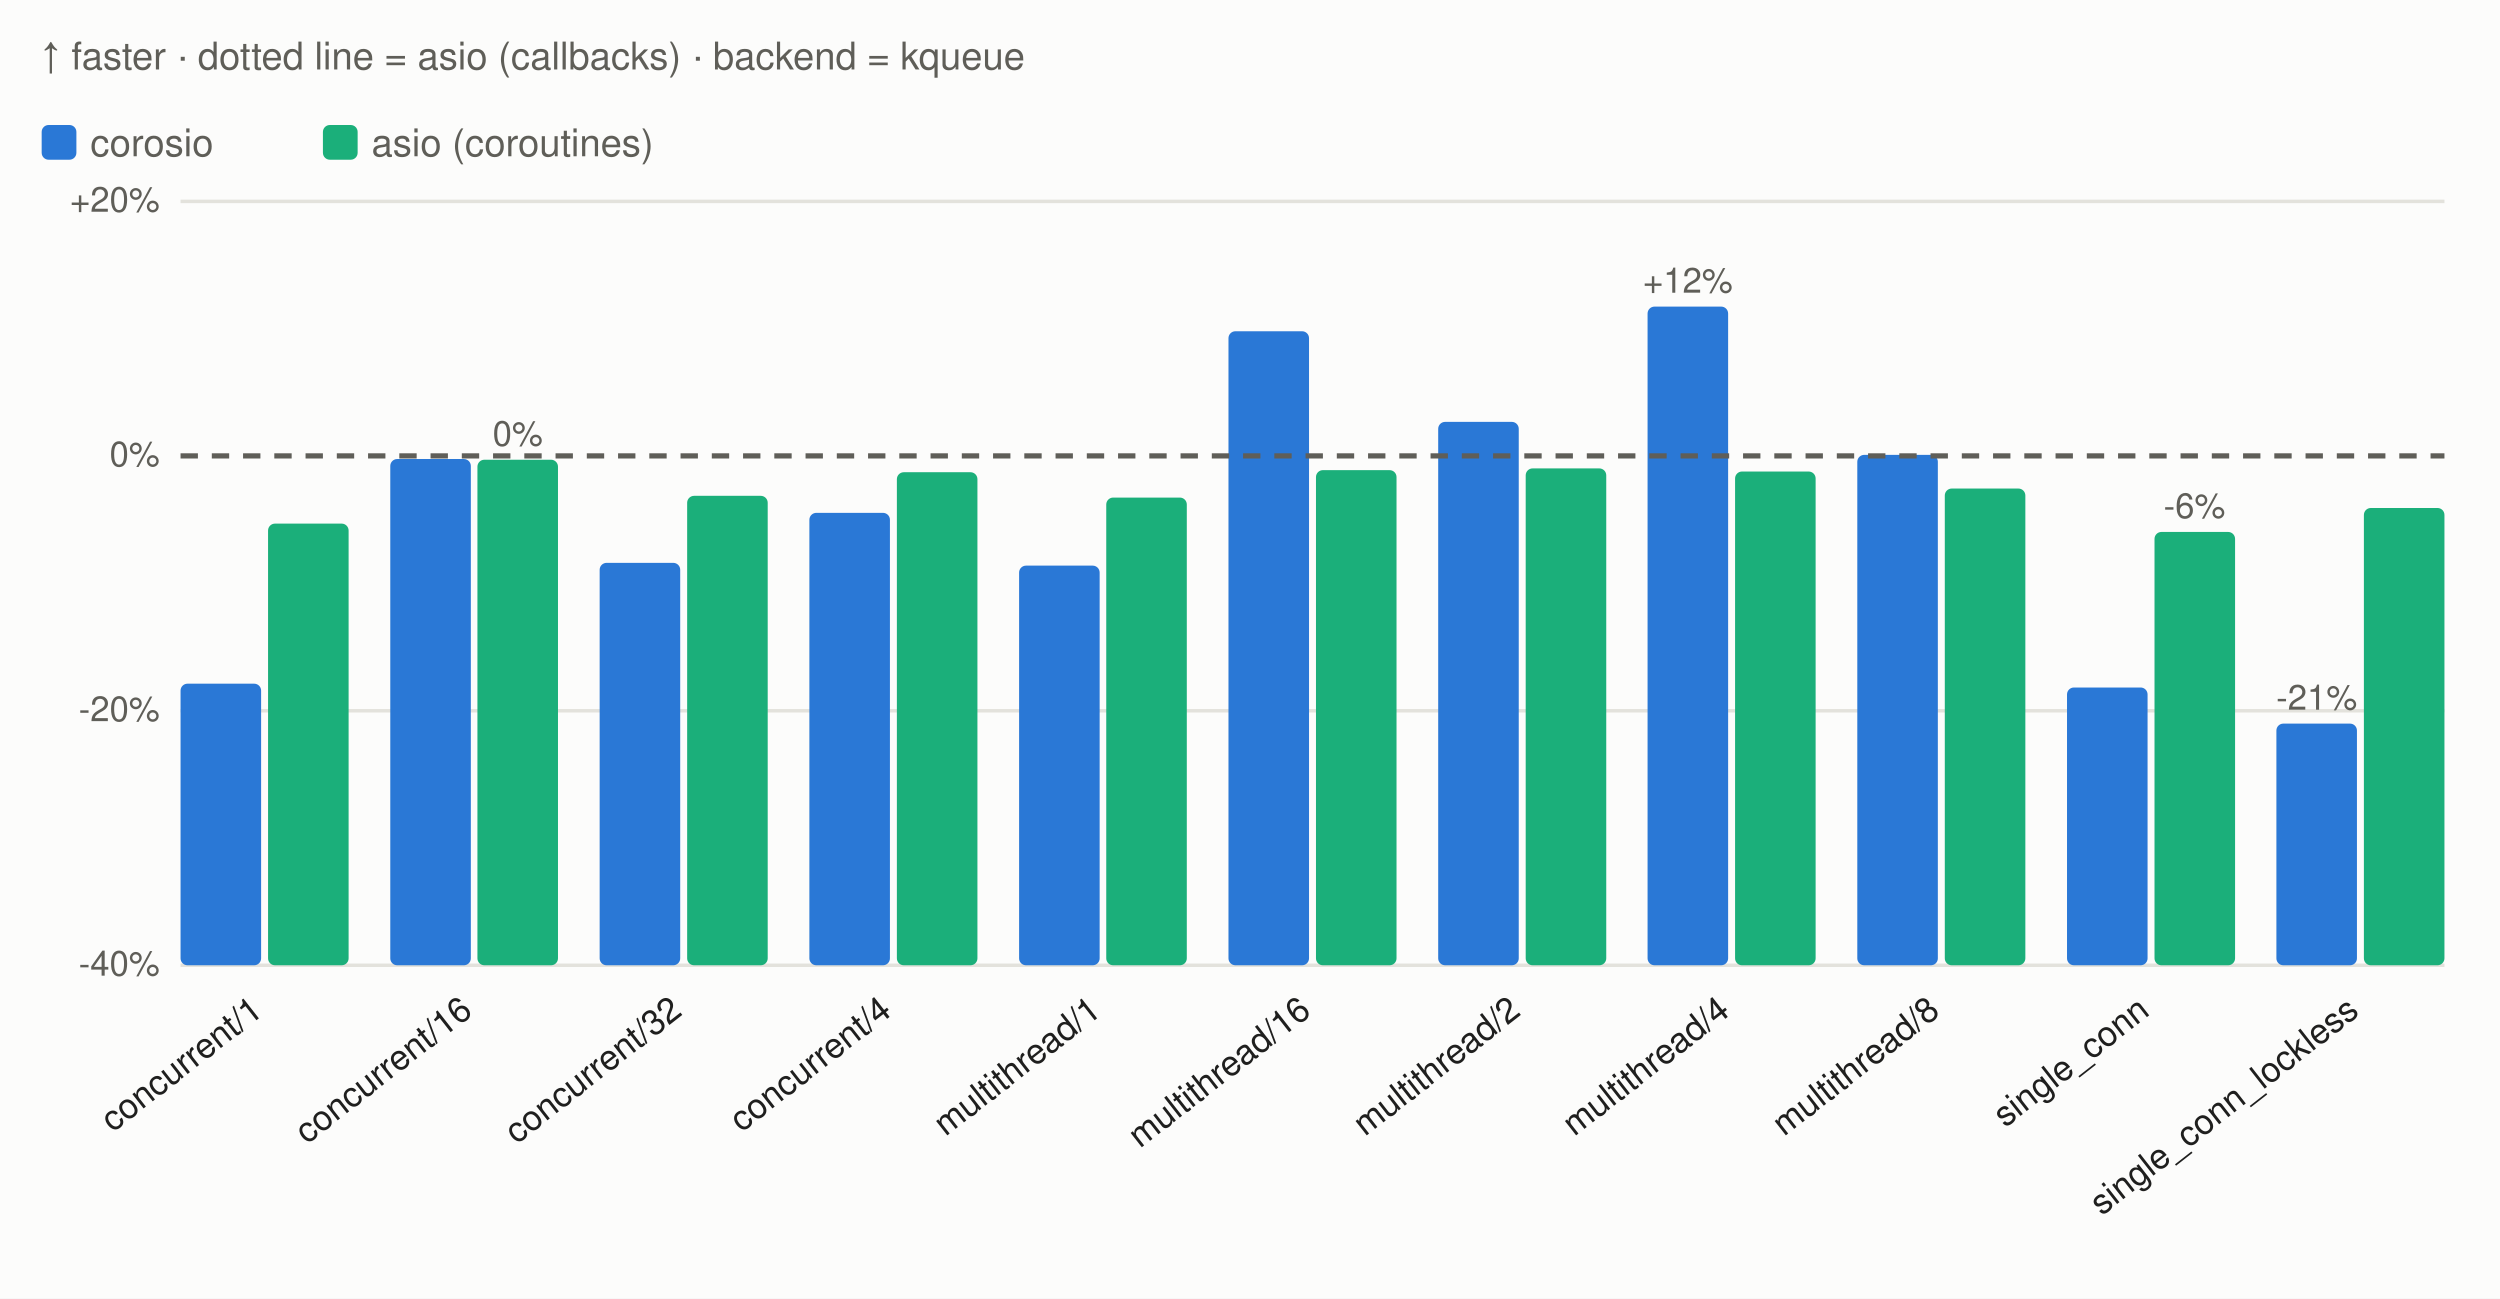
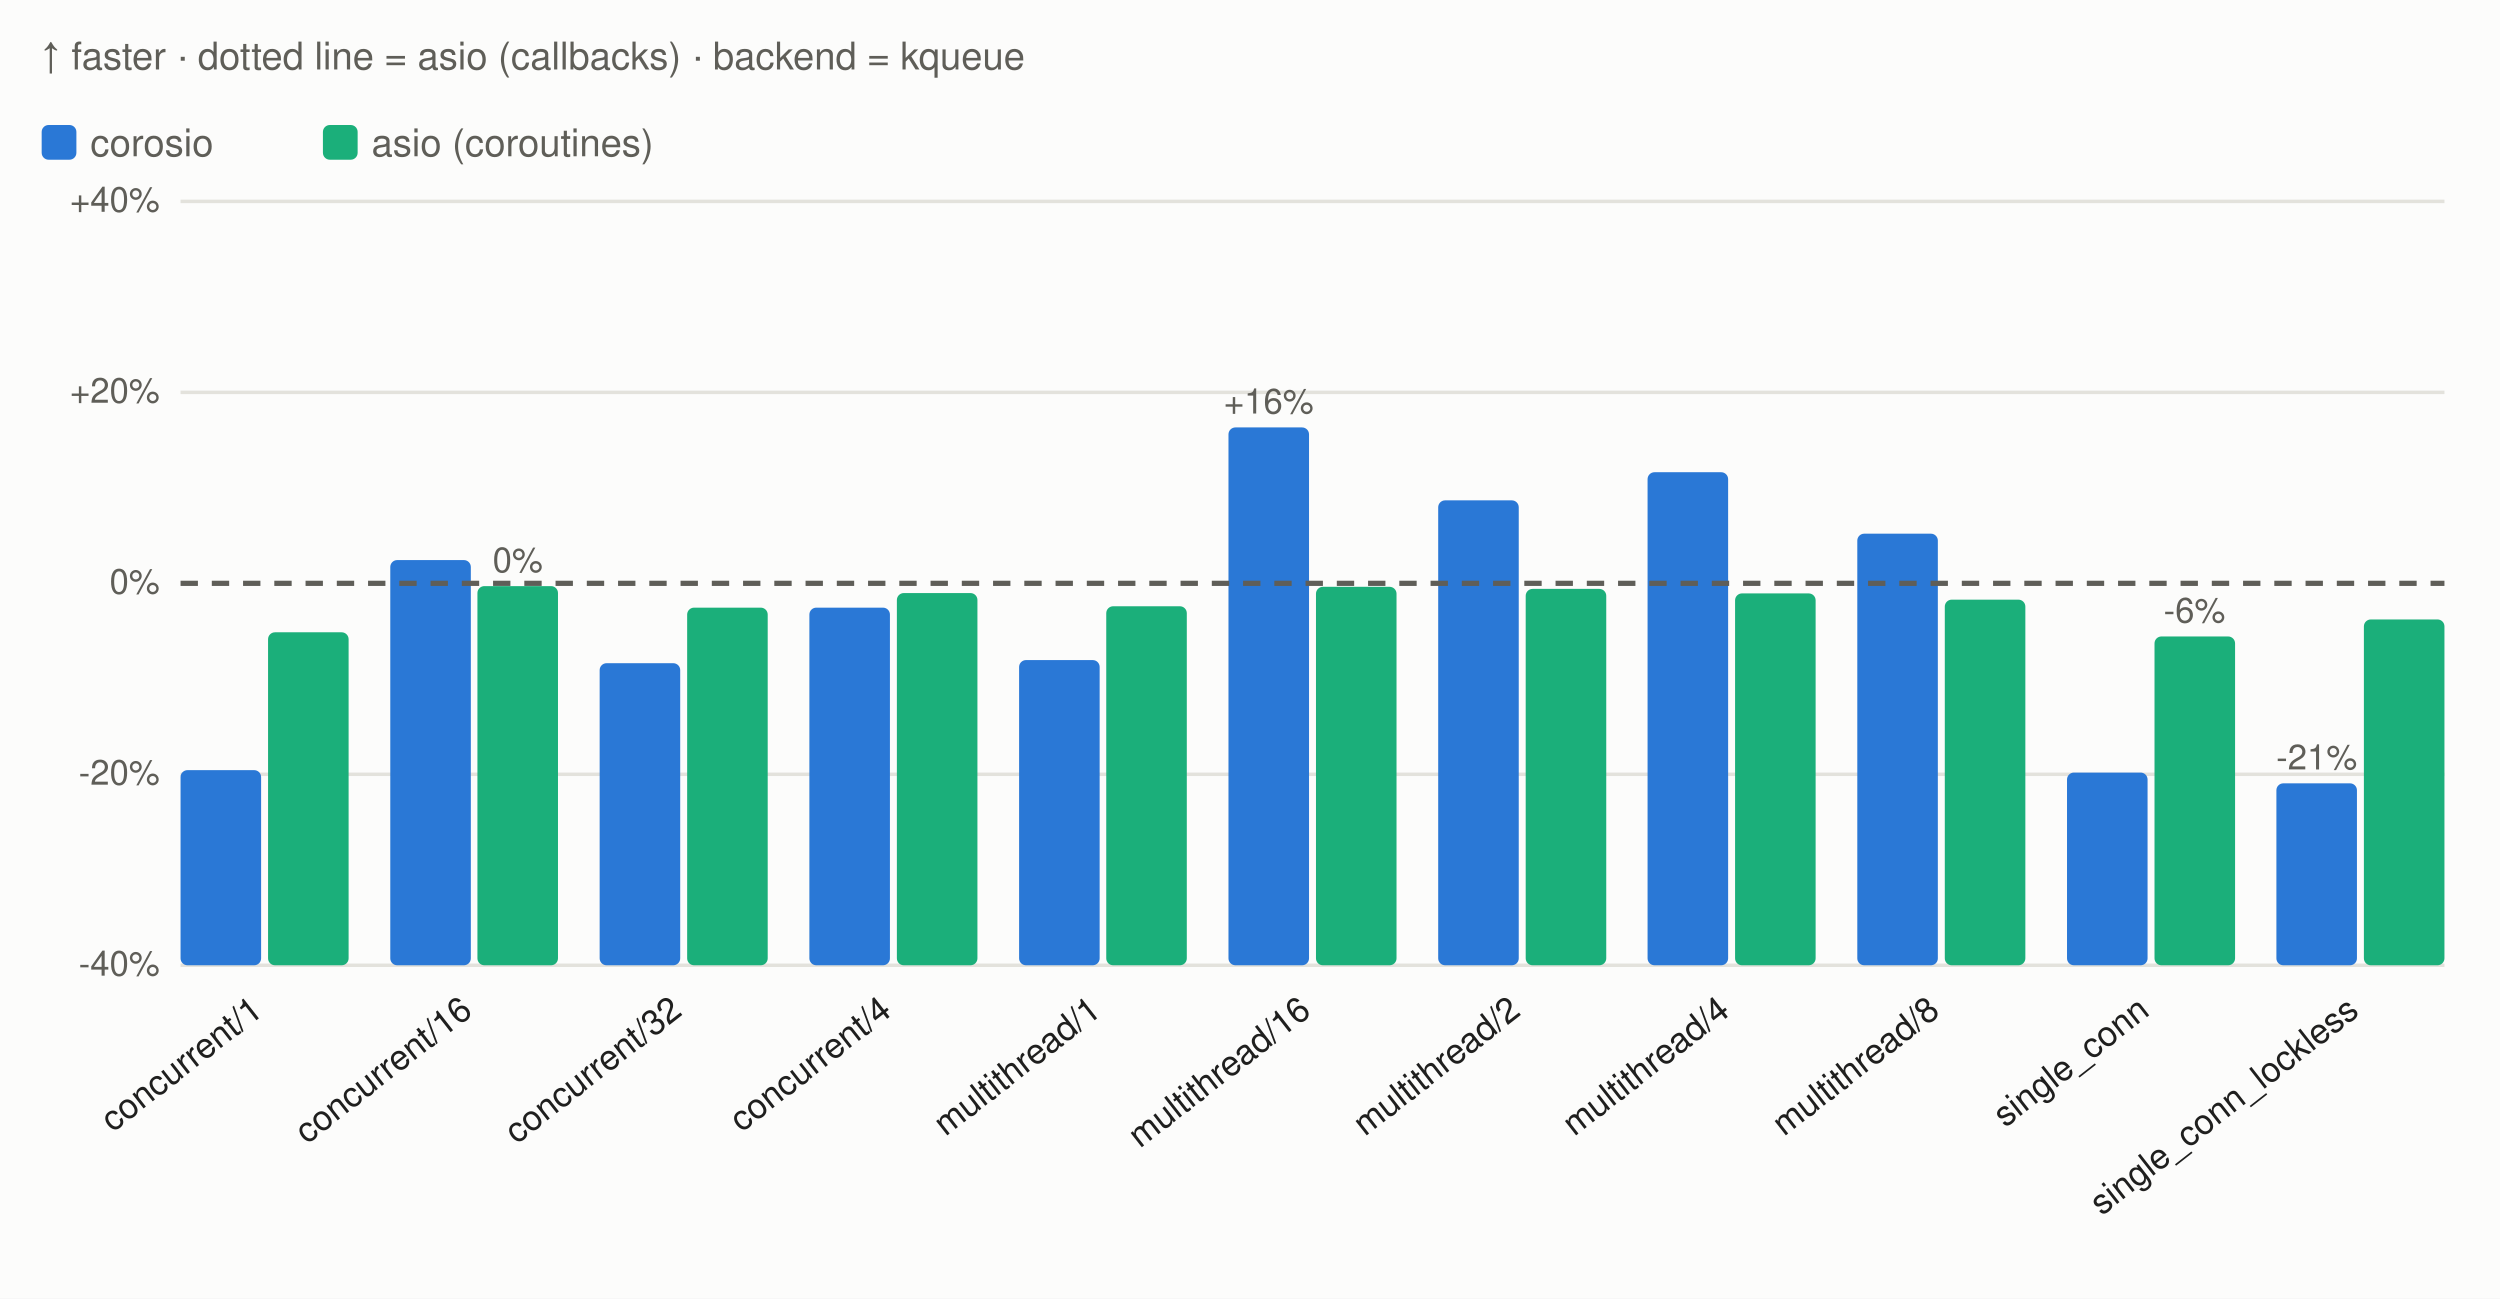
<svg xmlns="http://www.w3.org/2000/svg" class="bch-chart" width="720" height="374" viewBox="0 0 720 374">
  <style>.bch-chart{width:100%;height:auto;overflow:visible}.imageblock.bch-block{align-items:stretch}.imageblock.bch-block .content{width:100%}.bch-seg-label{fill:#ffffff;font-weight:700}html.dark .bch-exact&gt;summary.title,html.dark .bch-exact summary.title{color:var(--text-main-text-primary,#ffffff)}.boostlook .doc .openblock.bch-card{border:1px solid var(--border-border-secondary,#e3e2dc);border-radius:10px;padding:14px 14px 4px;margin-top:1.4rem;margin-bottom:1.4rem}.boostlook .doc .bch-card .imageblock.bch-block{margin-top:0;margin-bottom:0.25rem}.boostlook .doc .bch-card details.bch-exact{margin-top:0;margin-bottom:0.5rem;margin-left:0}.boostlook .doc .bch-card details.bch-exact&gt;summary{margin-left:2rem}.boostlook .doc .bch-card table.stretch,.boostlook #content .bch-card table.stretch{width:100%;margin-left:0;font-size:0.88em}.boostlook .doc .bch-card table.stretch td,.boostlook .doc .bch-card table.stretch th{padding:0.3rem 0.55rem}@media (prefers-color-scheme: dark) {.bch-surface{fill:#1a1a19}.bch-ink{fill:#ffffff}.bch-ink2{fill:#c3c2b7}.bch-grid{stroke:#3a3a38}.bch-zero{stroke:#c3c2b7}.bch-s-native{fill:#3987e5}.bch-s-uring{fill:#d95926}.bch-s-cb{fill:#199e70}.bch-div-pos{fill:#3987e5}.bch-div-neg{fill:#e66767}.bch-div-mid{fill:#383835}}html:not(.dark) .bch-surface{fill:transparent}html:not(.dark) .bch-ink{fill:#1f1f1e}html:not(.dark) .bch-ink2{fill:#5f5e58}html:not(.dark) .bch-grid{stroke:#e3e2dc}html:not(.dark) .bch-zero{stroke:#5f5e58}html:not(.dark) .bch-s-native{fill:#2a78d6}html:not(.dark) .bch-s-uring{fill:#eb6834}html:not(.dark) .bch-s-cb{fill:#1baf7a}html:not(.dark) .bch-div-pos{fill:#2a78d6}html:not(.dark) .bch-div-neg{fill:#e34948}html:not(.dark) .bch-div-mid{fill:#f0efec}html.dark .bch-surface{fill:transparent}html.dark .bch-ink{fill:#ffffff}html.dark .bch-ink2{fill:#c3c2b7}html.dark .bch-grid{stroke:#3a3a38}html.dark .bch-zero{stroke:#c3c2b7}html.dark .bch-s-native{fill:#3987e5}html.dark .bch-s-uring{fill:#d95926}html.dark .bch-s-cb{fill:#199e70}html.dark .bch-div-pos{fill:#3987e5}html.dark .bch-div-neg{fill:#e66767}html.dark .bch-div-mid{fill:#383835}</style>
  <rect width="720" height="374" class="bch-surface" fill="#fcfcfb" />
  <text x="12" y="20" font-family="-apple-system,Segoe UI,Helvetica,Arial,sans-serif" font-size="11" class="bch-ink2" fill="#5f5e58">↑ faster · dotted line = asio (callbacks) · backend = kqueue</text>
  <rect x="12" y="36" width="10" height="10" rx="2" class="bch-s-native" fill="#2a78d6" />
  <text x="26" y="45" font-family="-apple-system,Segoe UI,Helvetica,Arial,sans-serif" font-size="11" class="bch-ink2" fill="#5f5e58">corosio</text>
  <rect x="93" y="36" width="10" height="10" rx="2" class="bch-s-cb" fill="#1baf7a" />
  <text x="107" y="45" font-family="-apple-system,Segoe UI,Helvetica,Arial,sans-serif" font-size="11" class="bch-ink2" fill="#5f5e58">asio (coroutines)</text>
  <line x1="52" y1="278.0" x2="704" y2="278.0" class="bch-grid" stroke="#e3e2dc" stroke-width="1" />
  <text x="46" y="281.0" font-family="-apple-system,Segoe UI,Helvetica,Arial,sans-serif" font-size="10" class="bch-ink2" fill="#5f5e58" text-anchor="end">-40%</text>
-   <line x1="52" y1="204.7" x2="704" y2="204.7" class="bch-grid" stroke="#e3e2dc" stroke-width="1" />
-   <text x="46" y="207.7" font-family="-apple-system,Segoe UI,Helvetica,Arial,sans-serif" font-size="10" class="bch-ink2" fill="#5f5e58" text-anchor="end">-20%</text>
+   <line x1="52" y1="223.0" x2="704" y2="223.0" class="bch-grid" stroke="#e3e2dc" stroke-width="1" />
+   <text x="46" y="226.0" font-family="-apple-system,Segoe UI,Helvetica,Arial,sans-serif" font-size="10" class="bch-ink2" fill="#5f5e58" text-anchor="end">-20%</text>
+   <line x1="52" y1="113.0" x2="704" y2="113.0" class="bch-grid" stroke="#e3e2dc" stroke-width="1" />
+   <text x="46" y="116.0" font-family="-apple-system,Segoe UI,Helvetica,Arial,sans-serif" font-size="10" class="bch-ink2" fill="#5f5e58" text-anchor="end">+20%</text>
  <line x1="52" y1="58.0" x2="704" y2="58.0" class="bch-grid" stroke="#e3e2dc" stroke-width="1" />
-   <text x="46" y="61.0" font-family="-apple-system,Segoe UI,Helvetica,Arial,sans-serif" font-size="10" class="bch-ink2" fill="#5f5e58" text-anchor="end">+20%</text>
-   <text x="46" y="134.3" font-family="-apple-system,Segoe UI,Helvetica,Arial,sans-serif" font-size="10" class="bch-ink2" fill="#5f5e58" text-anchor="end">0%</text>
-   <rect x="52.0" y="196.9" width="23.2" height="81.1" rx="2" class="bch-s-native" fill="#2a78d6" />
-   <rect x="77.2" y="150.8" width="23.2" height="127.2" rx="2" class="bch-s-cb" fill="#1baf7a" />
+   <text x="46" y="61.0" font-family="-apple-system,Segoe UI,Helvetica,Arial,sans-serif" font-size="10" class="bch-ink2" fill="#5f5e58" text-anchor="end">+40%</text>
+   <text x="46" y="171.0" font-family="-apple-system,Segoe UI,Helvetica,Arial,sans-serif" font-size="10" class="bch-ink2" fill="#5f5e58" text-anchor="end">0%</text>
+   <rect x="52.0" y="221.8" width="23.2" height="56.2" rx="2" class="bch-s-native" fill="#2a78d6" />
+   <rect x="77.2" y="182.1" width="23.2" height="95.9" rx="2" class="bch-s-cb" fill="#1baf7a" />
  <text x="76.2" y="292.0" font-family="-apple-system,Segoe UI,Helvetica,Arial,sans-serif" font-size="10" class="bch-ink" fill="#1f1f1e" text-anchor="end" transform="rotate(-38 76.2 292.0)">concurrent/1</text>
-   <rect x="112.4" y="132.2" width="23.2" height="145.8" rx="2" class="bch-s-native" fill="#2a78d6" />
-   <rect x="137.5" y="132.4" width="23.2" height="145.6" rx="2" class="bch-s-cb" fill="#1baf7a" />
-   <text x="149.1" y="128.4" font-family="-apple-system,Segoe UI,Helvetica,Arial,sans-serif" font-size="10" class="bch-ink2" fill="#5f5e58" text-anchor="middle">0%</text>
+   <rect x="112.4" y="161.3" width="23.2" height="116.7" rx="2" class="bch-s-native" fill="#2a78d6" />
+   <rect x="137.5" y="168.8" width="23.2" height="109.2" rx="2" class="bch-s-cb" fill="#1baf7a" />
+   <text x="149.1" y="164.8" font-family="-apple-system,Segoe UI,Helvetica,Arial,sans-serif" font-size="10" class="bch-ink2" fill="#5f5e58" text-anchor="middle">0%</text>
  <text x="136.5" y="292.0" font-family="-apple-system,Segoe UI,Helvetica,Arial,sans-serif" font-size="10" class="bch-ink" fill="#1f1f1e" text-anchor="end" transform="rotate(-38 136.5 292.0)">concurrent/16</text>
-   <rect x="172.7" y="162.1" width="23.2" height="115.9" rx="2" class="bch-s-native" fill="#2a78d6" />
-   <rect x="197.9" y="142.8" width="23.2" height="135.2" rx="2" class="bch-s-cb" fill="#1baf7a" />
+   <rect x="172.7" y="191.0" width="23.2" height="87.0" rx="2" class="bch-s-native" fill="#2a78d6" />
+   <rect x="197.9" y="175.0" width="23.2" height="103.0" rx="2" class="bch-s-cb" fill="#1baf7a" />
  <text x="196.9" y="292.0" font-family="-apple-system,Segoe UI,Helvetica,Arial,sans-serif" font-size="10" class="bch-ink" fill="#1f1f1e" text-anchor="end" transform="rotate(-38 196.9 292.0)">concurrent/32</text>
-   <rect x="233.1" y="147.7" width="23.2" height="130.3" rx="2" class="bch-s-native" fill="#2a78d6" />
-   <rect x="258.3" y="136.0" width="23.2" height="142.0" rx="2" class="bch-s-cb" fill="#1baf7a" />
+   <rect x="233.1" y="175.0" width="23.2" height="103.0" rx="2" class="bch-s-native" fill="#2a78d6" />
+   <rect x="258.3" y="170.8" width="23.2" height="107.2" rx="2" class="bch-s-cb" fill="#1baf7a" />
  <text x="257.3" y="292.0" font-family="-apple-system,Segoe UI,Helvetica,Arial,sans-serif" font-size="10" class="bch-ink" fill="#1f1f1e" text-anchor="end" transform="rotate(-38 257.3 292.0)">concurrent/4</text>
-   <rect x="293.5" y="162.9" width="23.2" height="115.1" rx="2" class="bch-s-native" fill="#2a78d6" />
-   <rect x="318.6" y="143.3" width="23.2" height="134.7" rx="2" class="bch-s-cb" fill="#1baf7a" />
+   <rect x="293.5" y="190.1" width="23.2" height="87.9" rx="2" class="bch-s-native" fill="#2a78d6" />
+   <rect x="318.6" y="174.6" width="23.2" height="103.4" rx="2" class="bch-s-cb" fill="#1baf7a" />
  <text x="317.6" y="292.0" font-family="-apple-system,Segoe UI,Helvetica,Arial,sans-serif" font-size="10" class="bch-ink" fill="#1f1f1e" text-anchor="end" transform="rotate(-38 317.6 292.0)">multithread/1</text>
-   <rect x="353.8" y="95.4" width="23.2" height="182.6" rx="2" class="bch-s-native" fill="#2a78d6" />
-   <rect x="379.0" y="135.4" width="23.2" height="142.6" rx="2" class="bch-s-cb" fill="#1baf7a" />
+   <rect x="353.8" y="123.1" width="23.2" height="154.9" rx="2" class="bch-s-native" fill="#2a78d6" />
+   <text x="365.4" y="119.1" font-family="-apple-system,Segoe UI,Helvetica,Arial,sans-serif" font-size="10" class="bch-ink2" fill="#5f5e58" text-anchor="middle">+16%</text>
+   <rect x="379.0" y="169.0" width="23.2" height="109.0" rx="2" class="bch-s-cb" fill="#1baf7a" />
  <text x="378.0" y="292.0" font-family="-apple-system,Segoe UI,Helvetica,Arial,sans-serif" font-size="10" class="bch-ink" fill="#1f1f1e" text-anchor="end" transform="rotate(-38 378.0 292.0)">multithread/16</text>
-   <rect x="414.2" y="121.5" width="23.2" height="156.5" rx="2" class="bch-s-native" fill="#2a78d6" />
-   <rect x="439.4" y="134.9" width="23.2" height="143.1" rx="2" class="bch-s-cb" fill="#1baf7a" />
+   <rect x="414.2" y="144.1" width="23.2" height="133.9" rx="2" class="bch-s-native" fill="#2a78d6" />
+   <rect x="439.4" y="169.6" width="23.2" height="108.4" rx="2" class="bch-s-cb" fill="#1baf7a" />
  <text x="438.4" y="292.0" font-family="-apple-system,Segoe UI,Helvetica,Arial,sans-serif" font-size="10" class="bch-ink" fill="#1f1f1e" text-anchor="end" transform="rotate(-38 438.4 292.0)">multithread/2</text>
-   <rect x="474.5" y="88.3" width="23.2" height="189.7" rx="2" class="bch-s-native" fill="#2a78d6" />
-   <text x="486.1" y="84.3" font-family="-apple-system,Segoe UI,Helvetica,Arial,sans-serif" font-size="10" class="bch-ink2" fill="#5f5e58" text-anchor="middle">+12%</text>
-   <rect x="499.7" y="135.8" width="23.2" height="142.2" rx="2" class="bch-s-cb" fill="#1baf7a" />
+   <rect x="474.5" y="136.0" width="23.2" height="142.0" rx="2" class="bch-s-native" fill="#2a78d6" />
+   <rect x="499.7" y="170.9" width="23.2" height="107.1" rx="2" class="bch-s-cb" fill="#1baf7a" />
  <text x="498.7" y="292.0" font-family="-apple-system,Segoe UI,Helvetica,Arial,sans-serif" font-size="10" class="bch-ink" fill="#1f1f1e" text-anchor="end" transform="rotate(-38 498.7 292.0)">multithread/4</text>
-   <rect x="534.9" y="131.0" width="23.2" height="147.0" rx="2" class="bch-s-native" fill="#2a78d6" />
-   <rect x="560.1" y="140.7" width="23.2" height="137.3" rx="2" class="bch-s-cb" fill="#1baf7a" />
+   <rect x="534.9" y="153.7" width="23.2" height="124.3" rx="2" class="bch-s-native" fill="#2a78d6" />
+   <rect x="560.1" y="172.7" width="23.2" height="105.3" rx="2" class="bch-s-cb" fill="#1baf7a" />
  <text x="559.1" y="292.0" font-family="-apple-system,Segoe UI,Helvetica,Arial,sans-serif" font-size="10" class="bch-ink" fill="#1f1f1e" text-anchor="end" transform="rotate(-38 559.1 292.0)">multithread/8</text>
-   <rect x="595.3" y="198.0" width="23.2" height="80.0" rx="2" class="bch-s-native" fill="#2a78d6" />
-   <rect x="620.5" y="153.2" width="23.2" height="124.8" rx="2" class="bch-s-cb" fill="#1baf7a" />
-   <text x="632.0" y="149.2" font-family="-apple-system,Segoe UI,Helvetica,Arial,sans-serif" font-size="10" class="bch-ink2" fill="#5f5e58" text-anchor="middle">-6%</text>
+   <rect x="595.3" y="222.5" width="23.2" height="55.5" rx="2" class="bch-s-native" fill="#2a78d6" />
+   <rect x="620.5" y="183.3" width="23.2" height="94.7" rx="2" class="bch-s-cb" fill="#1baf7a" />
+   <text x="632.0" y="179.3" font-family="-apple-system,Segoe UI,Helvetica,Arial,sans-serif" font-size="10" class="bch-ink2" fill="#5f5e58" text-anchor="middle">-6%</text>
  <text x="619.5" y="292.0" font-family="-apple-system,Segoe UI,Helvetica,Arial,sans-serif" font-size="10" class="bch-ink" fill="#1f1f1e" text-anchor="end" transform="rotate(-38 619.5 292.0)">single_conn</text>
-   <rect x="655.6" y="208.4" width="23.2" height="69.6" rx="2" class="bch-s-native" fill="#2a78d6" />
-   <text x="667.2" y="204.4" font-family="-apple-system,Segoe UI,Helvetica,Arial,sans-serif" font-size="10" class="bch-ink2" fill="#5f5e58" text-anchor="middle">-21%</text>
-   <rect x="680.8" y="146.3" width="23.2" height="131.7" rx="2" class="bch-s-cb" fill="#1baf7a" />
+   <rect x="655.6" y="225.6" width="23.2" height="52.4" rx="2" class="bch-s-native" fill="#2a78d6" />
+   <text x="667.2" y="221.6" font-family="-apple-system,Segoe UI,Helvetica,Arial,sans-serif" font-size="10" class="bch-ink2" fill="#5f5e58" text-anchor="middle">-21%</text>
+   <rect x="680.8" y="178.4" width="23.2" height="99.6" rx="2" class="bch-s-cb" fill="#1baf7a" />
  <text x="679.8" y="292.0" font-family="-apple-system,Segoe UI,Helvetica,Arial,sans-serif" font-size="10" class="bch-ink" fill="#1f1f1e" text-anchor="end" transform="rotate(-38 679.8 292.0)">single_conn_lockless</text>
-   <line x1="52" y1="131.3" x2="704" y2="131.3" class="bch-zero" stroke="#5f5e58" stroke-width="1.5" stroke-dasharray="5 4" />
+   <line x1="52" y1="168.0" x2="704" y2="168.0" class="bch-zero" stroke="#5f5e58" stroke-width="1.5" stroke-dasharray="5 4" />
</svg>
